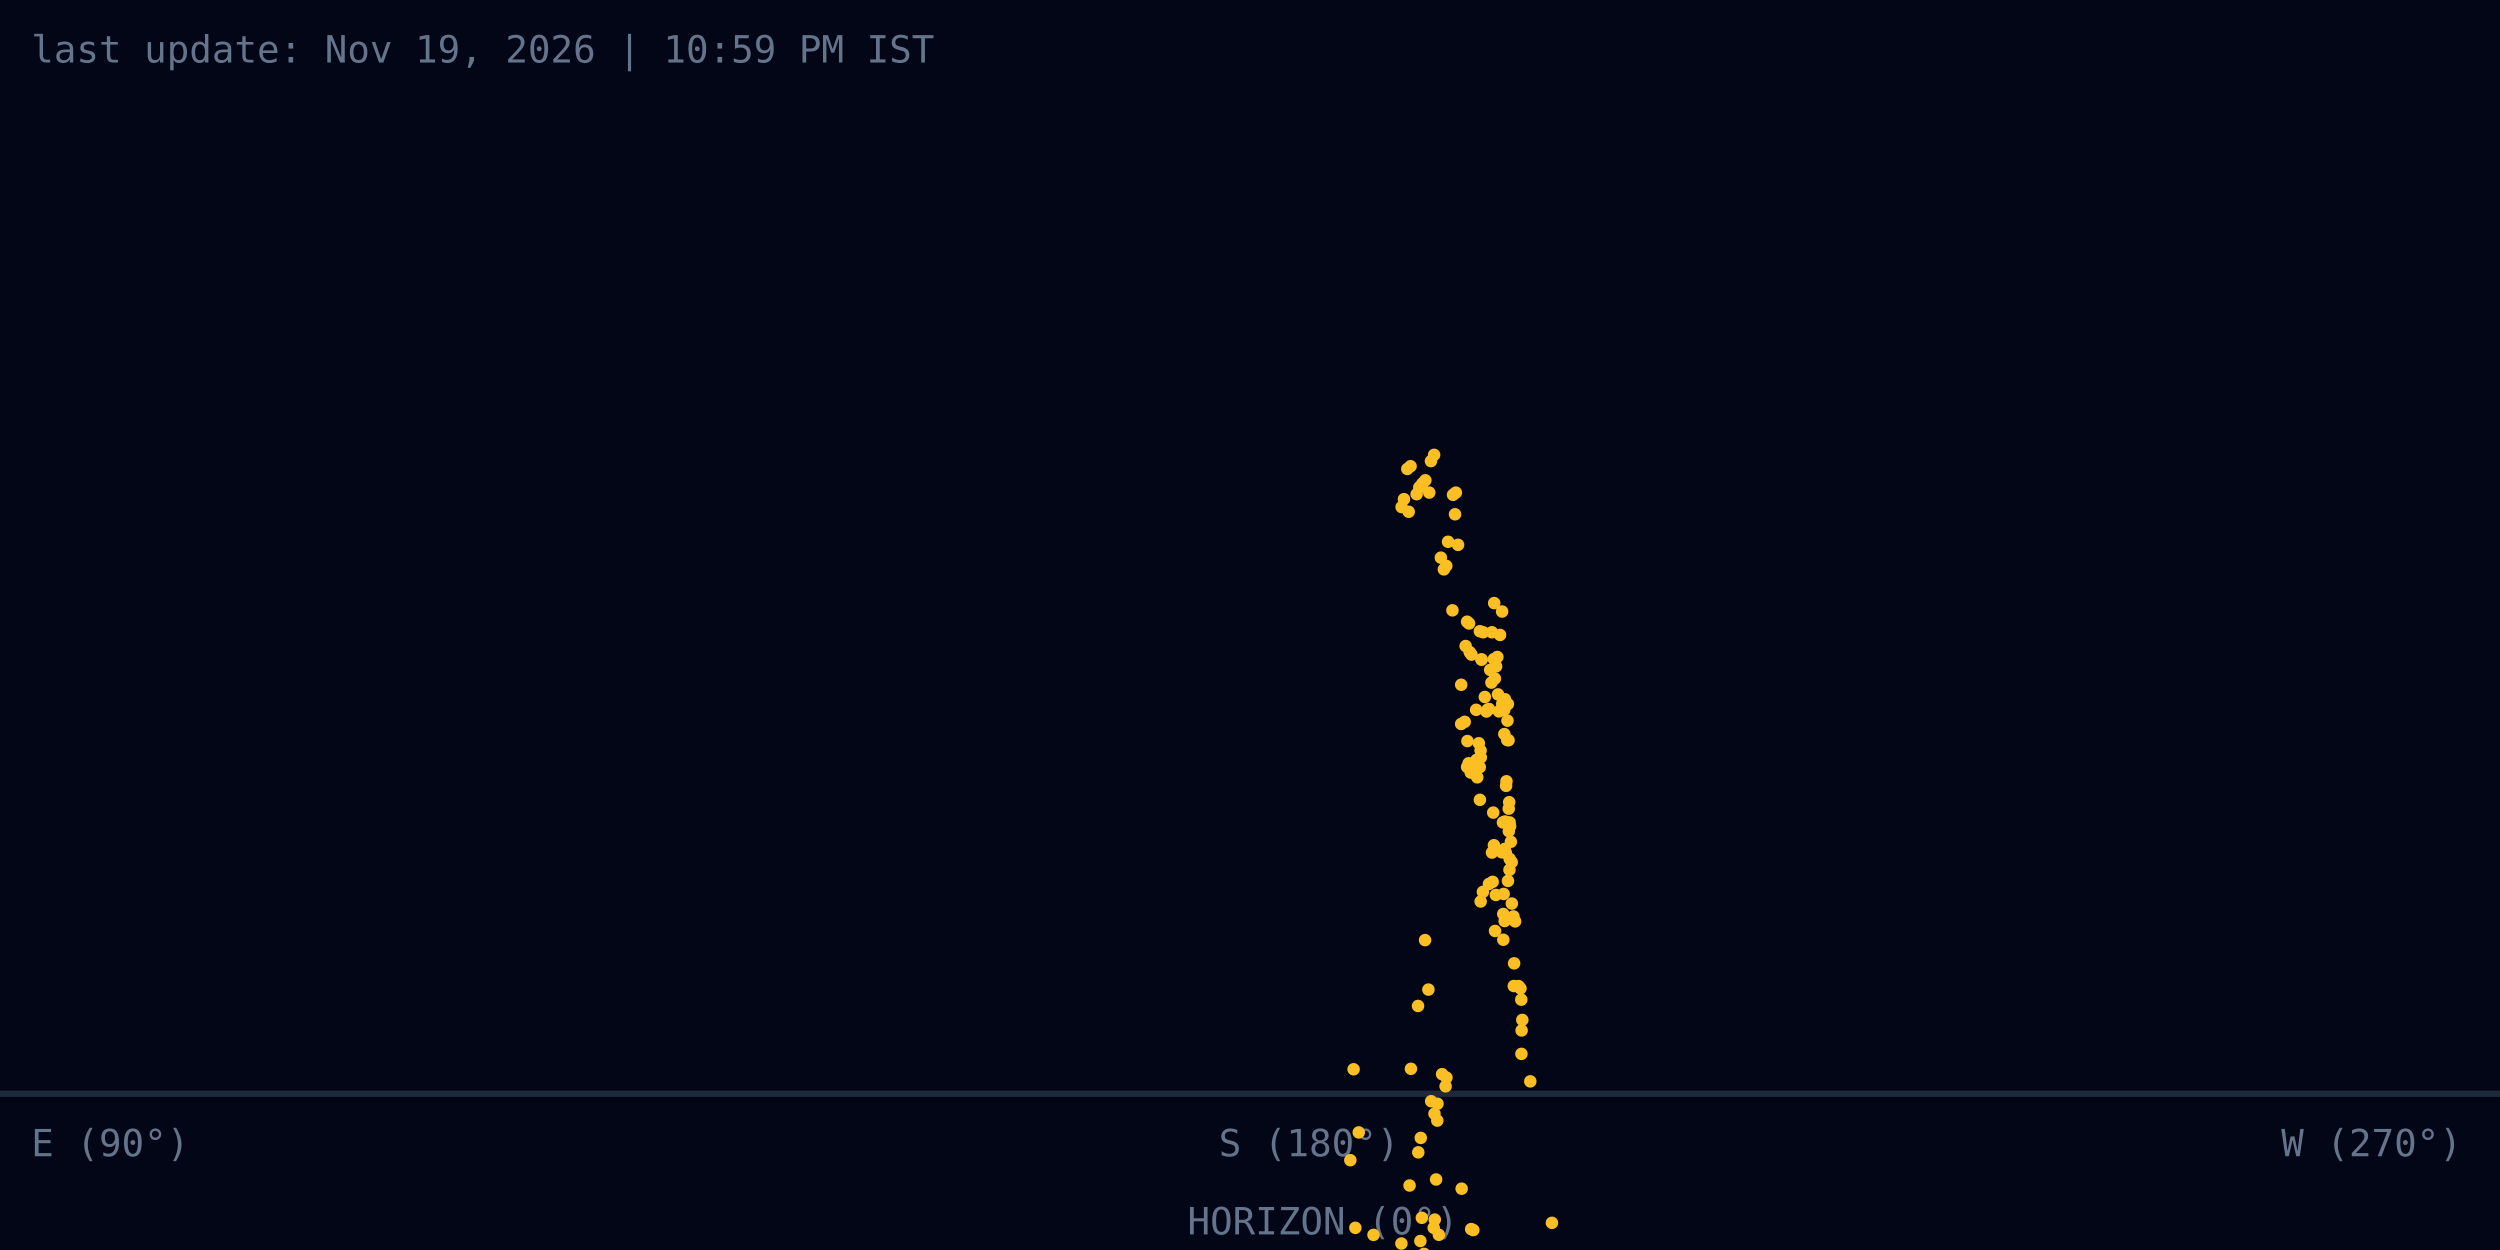
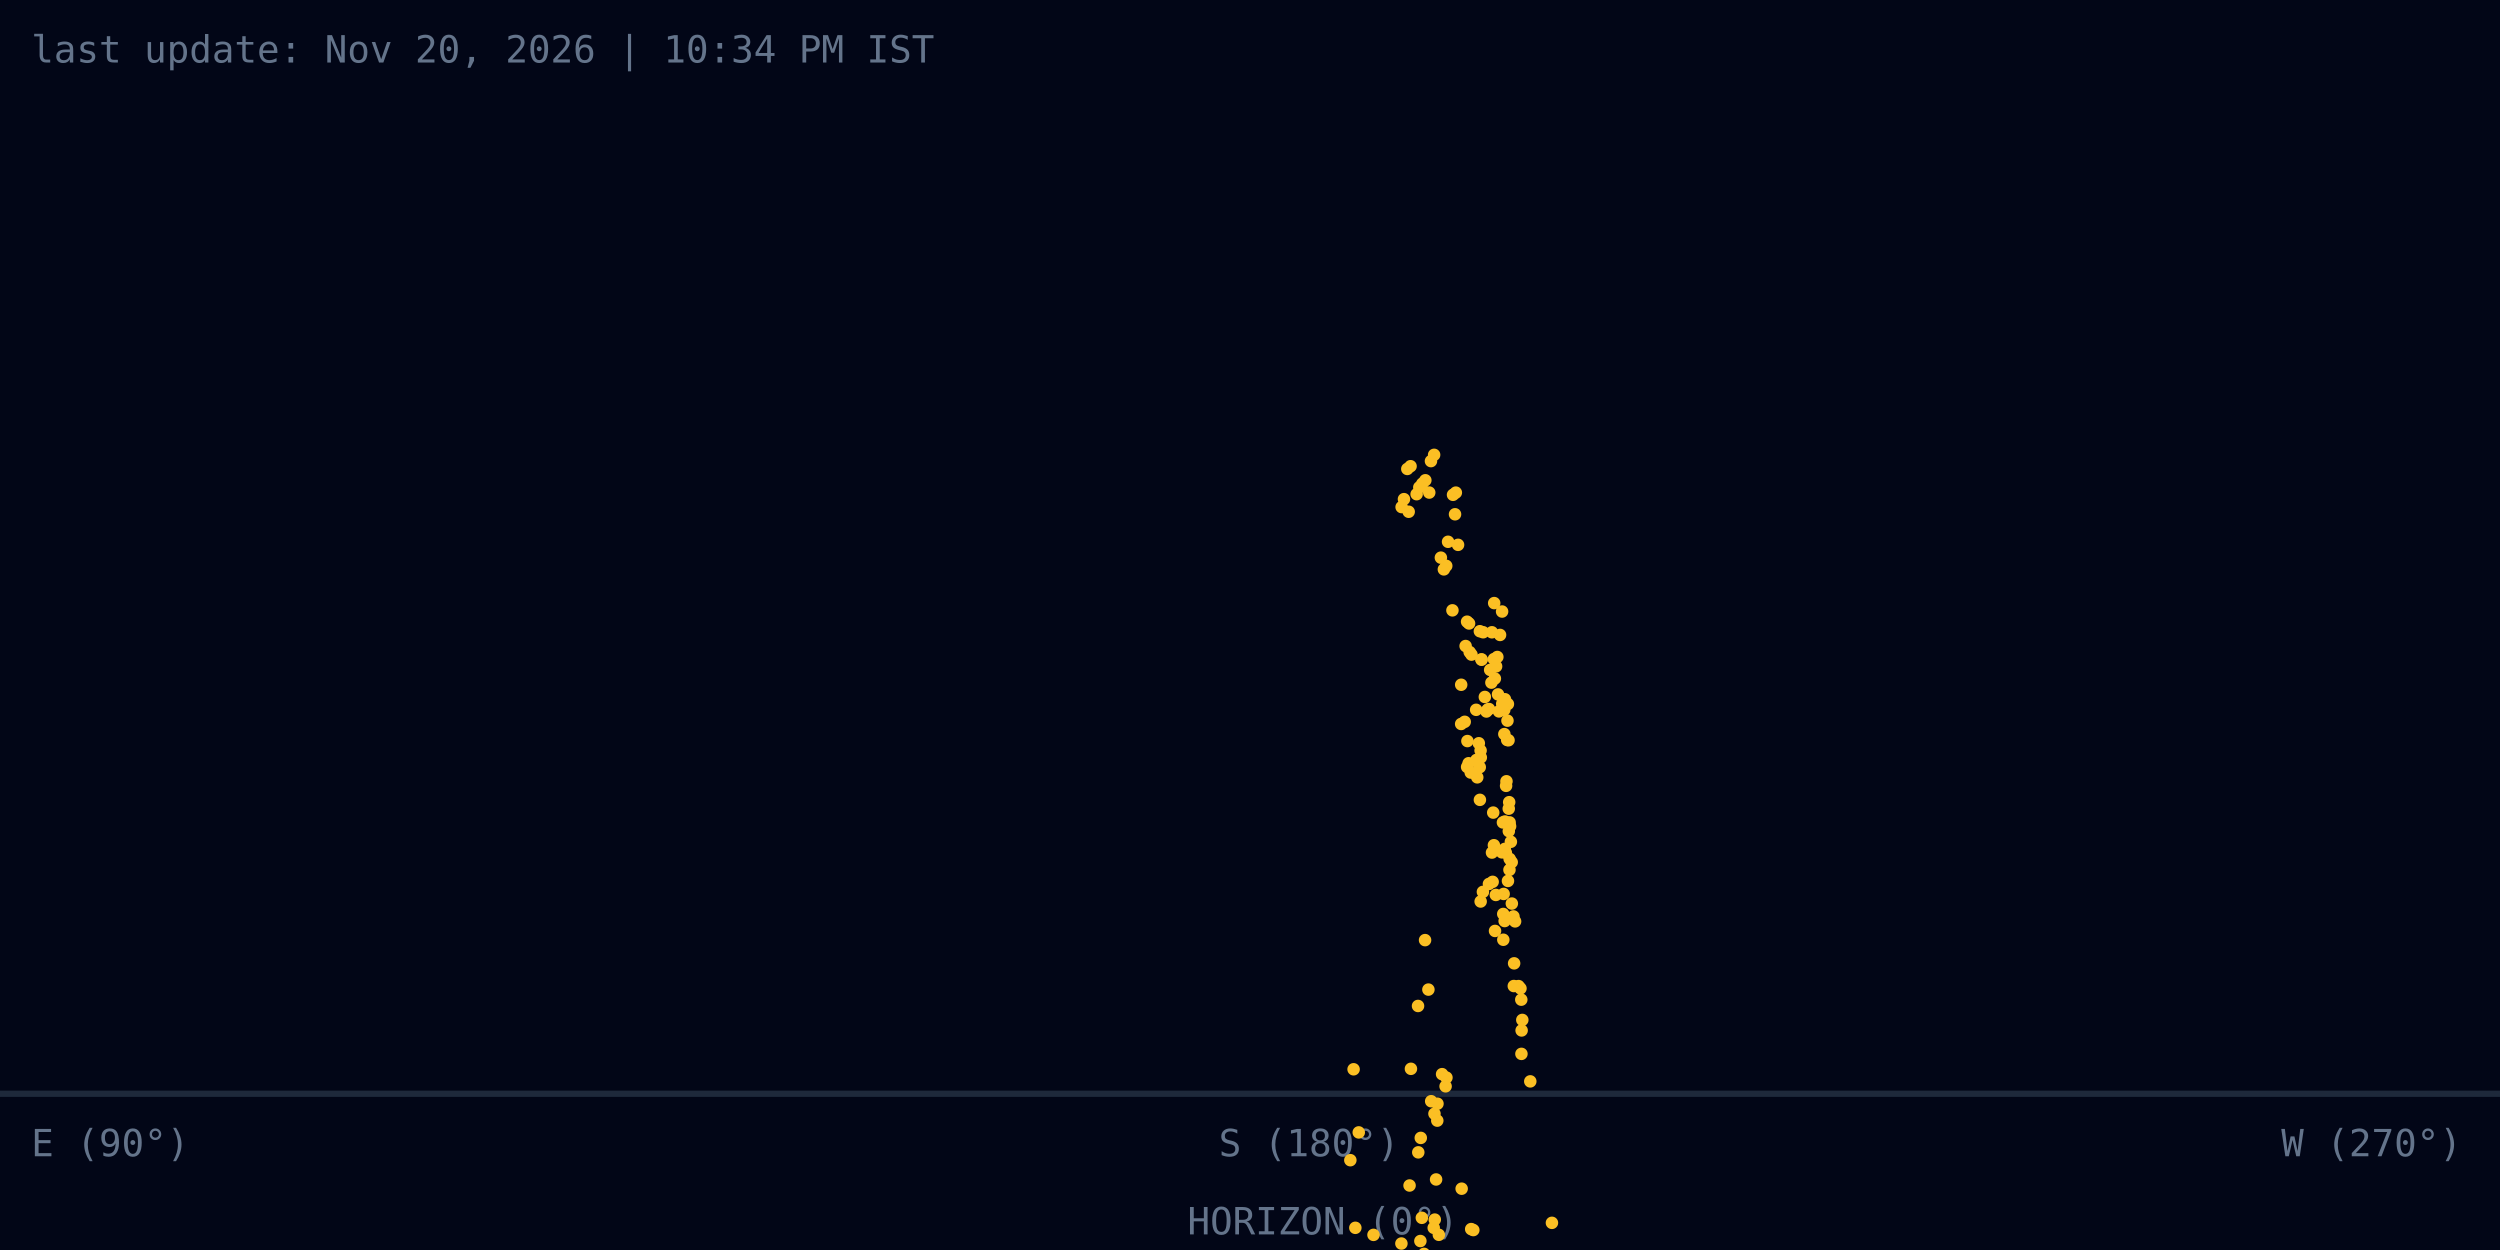
<svg xmlns="http://www.w3.org/2000/svg" width="800" height="400" viewBox="0 0 800 400">
  <rect width="800" height="400" fill="#020617" />
-   <text id="last-update" x="10" y="20" fill="#64748b" font-family="monospace">last update: Nov 19, 2026 | 10:59 PM IST</text>
+   <text id="last-update" x="10" y="20" fill="#64748b" font-family="monospace">last update: Nov 20, 2026 | 10:34 PM IST</text>
  <line x1="0" y1="350" x2="800" y2="350" stroke="#1e293b" stroke-width="2" />
  <text x="380" y="395" fill="#64748b" font-size="12" font-family="monospace">HORIZON (0°)</text>
  <text x="730" y="370" fill="#64748b" font-size="12" font-family="monospace">W (270°)</text>
  <text x="390" y="370" fill="#64748b" font-size="12" font-family="monospace">S (180°)</text>
  <text x="10" y="370" fill="#64748b" font-size="12" font-family="monospace">E (90°)</text>
  <g id="analemma-points">
    <circle cx=" 465.61" cy=" 164.57" r="2" fill="#fbbf24">
 </circle>
    <circle cx=" 467.57" cy=" 231.67" r="2" fill="#fbbf24">
 </circle>
    <circle cx=" 467.58" cy=" 219.12" r="2" fill="#fbbf24">
 </circle>
    <circle cx=" 468.71" cy=" 230.98" r="2" fill="#fbbf24">
 </circle>
    <circle cx=" 469.57" cy=" 237.14" r="2" fill="#fbbf24">
 </circle>
    <circle cx=" 469.00" cy=" 206.73" r="2" fill="#fbbf24">
 </circle>
    <circle cx=" 469.47" cy=" 198.94" r="2" fill="#fbbf24">
 </circle>
    <circle cx=" 470.10" cy=" 199.51" r="2" fill="#fbbf24">
 </circle>
    <circle cx=" 474.53" cy=" 285.41" r="2" fill="#fbbf24">
 </circle>
    <circle cx=" 472.47" cy=" 243.18" r="2" fill="#fbbf24">
 </circle>
    <circle cx=" 473.57" cy=" 255.95" r="2" fill="#fbbf24">
 </circle>
    <circle cx=" 473.22" cy=" 237.84" r="2" fill="#fbbf24">
 </circle>
    <circle cx=" 473.79" cy=" 240.17" r="2" fill="#fbbf24">
 </circle>
    <circle cx=" 473.56" cy=" 201.99" r="2" fill="#fbbf24">
 </circle>
    <circle cx=" 474.09" cy=" 210.99" r="2" fill="#fbbf24">
 </circle>
    <circle cx=" 478.41" cy=" 297.90" r="2" fill="#fbbf24">
 </circle>
    <circle cx=" 477.65" cy=" 282.19" r="2" fill="#fbbf24">
 </circle>
    <circle cx=" 477.44" cy=" 272.82" r="2" fill="#fbbf24">
 </circle>
    <circle cx=" 478.67" cy=" 286.38" r="2" fill="#fbbf24">
 </circle>
    <circle cx=" 478.05" cy=" 270.47" r="2" fill="#fbbf24">
 </circle>
    <circle cx=" 476.85" cy=" 214.37" r="2" fill="#fbbf24">
 </circle>
    <circle cx=" 477.25" cy=" 218.44" r="2" fill="#fbbf24">
 </circle>
    <circle cx=" 481.06" cy=" 300.72" r="2" fill="#fbbf24">
 </circle>
    <circle cx=" 481.04" cy=" 292.47" r="2" fill="#fbbf24">
 </circle>
    <circle cx=" 481.49" cy=" 294.73" r="2" fill="#fbbf24">
 </circle>
    <circle cx=" 481.17" cy=" 286.06" r="2" fill="#fbbf24">
 </circle>
    <circle cx=" 479.37" cy=" 222.21" r="2" fill="#fbbf24">
 </circle>
    <circle cx=" 479.67" cy=" 227.65" r="2" fill="#fbbf24">
 </circle>
    <circle cx=" 498.29" cy=" 411.31" r="2" fill="#fbbf24">
 </circle>
    <circle cx=" 498.34" cy=" 411.53" r="2" fill="#fbbf24">
 </circle>
    <circle cx=" 484.42" cy=" 315.53" r="2" fill="#fbbf24">
 </circle>
    <circle cx=" 486.86" cy=" 337.24" r="2" fill="#fbbf24">
 </circle>
    <circle cx=" 481.87" cy=" 272.88" r="2" fill="#fbbf24">
 </circle>
    <circle cx=" 482.55" cy=" 281.90" r="2" fill="#fbbf24">
 </circle>
    <circle cx=" 481.19" cy=" 226.61" r="2" fill="#fbbf24">
 </circle>
    <circle cx=" 481.39" cy=" 234.91" r="2" fill="#fbbf24">
 </circle>
    <circle cx=" 486.92" cy=" 329.74" r="2" fill="#fbbf24">
 </circle>
    <circle cx=" 483.03" cy=" 278.36" r="2" fill="#fbbf24">
 </circle>
    <circle cx=" 483.79" cy=" 289.14" r="2" fill="#fbbf24">
 </circle>
    <circle cx=" 485.93" cy=" 315.55" r="2" fill="#fbbf24">
 </circle>
    <circle cx=" 484.30" cy=" 293.26" r="2" fill="#fbbf24">
 </circle>
    <circle cx=" 482.30" cy=" 236.80" r="2" fill="#fbbf24">
 </circle>
    <circle cx=" 482.80" cy=" 258.78" r="2" fill="#fbbf24">
 </circle>
    <circle cx=" 501.22" cy=" 413.90" r="2" fill="#fbbf24">
 </circle>
    <circle cx=" 489.69" cy=" 346.04" r="2" fill="#fbbf24">
 </circle>
    <circle cx=" 486.81" cy=" 319.89" r="2" fill="#fbbf24">
 </circle>
    <circle cx=" 484.83" cy=" 294.84" r="2" fill="#fbbf24">
 </circle>
    <circle cx=" 486.55" cy=" 316.29" r="2" fill="#fbbf24">
 </circle>
    <circle cx=" 482.73" cy=" 236.88" r="2" fill="#fbbf24">
 </circle>
    <circle cx=" 483.48" cy=" 269.37" r="2" fill="#fbbf24">
 </circle>
    <circle cx=" 496.62" cy=" 391.31" r="2" fill="#fbbf24">
 </circle>
    <circle cx=" 483.75" cy=" 275.90" r="2" fill="#fbbf24">
 </circle>
    <circle cx=" 483.23" cy=" 264.40" r="2" fill="#fbbf24">
 </circle>
    <circle cx=" 482.94" cy=" 256.70" r="2" fill="#fbbf24">
 </circle>
    <circle cx=" 483.08" cy=" 263.17" r="2" fill="#fbbf24">
 </circle>
    <circle cx=" 482.53" cy=" 225.29" r="2" fill="#fbbf24">
 </circle>
    <circle cx=" 482.39" cy=" 230.61" r="2" fill="#fbbf24">
 </circle>
    <circle cx=" 487.14" cy=" 326.38" r="2" fill="#fbbf24">
 </circle>
    <circle cx=" 482.82" cy=" 265.96" r="2" fill="#fbbf24">
 </circle>
    <circle cx=" 483.09" cy=" 274.84" r="2" fill="#fbbf24">
 </circle>
    <circle cx=" 482.07" cy=" 250.01" r="2" fill="#fbbf24">
 </circle>
    <circle cx=" 481.95" cy=" 251.47" r="2" fill="#fbbf24">
 </circle>
    <circle cx=" 481.58" cy=" 223.76" r="2" fill="#fbbf24">
 </circle>
    <circle cx=" 481.36" cy=" 227.15" r="2" fill="#fbbf24">
 </circle>
    <circle cx=" 484.52" cy=" 308.27" r="2" fill="#fbbf24">
 </circle>
    <circle cx=" 481.59" cy=" 262.88" r="2" fill="#fbbf24">
 </circle>
    <circle cx=" 480.71" cy=" 225.23" r="2" fill="#fbbf24">
 </circle>
    <circle cx=" 481.54" cy=" 271.65" r="2" fill="#fbbf24">
 </circle>
    <circle cx=" 480.94" cy=" 263.18" r="2" fill="#fbbf24">
 </circle>
    <circle cx=" 480.67" cy=" 195.69" r="2" fill="#fbbf24">
 </circle>
    <circle cx=" 480.02" cy=" 203.18" r="2" fill="#fbbf24">
 </circle>
    <circle cx=" 480.62" cy=" 272.75" r="2" fill="#fbbf24">
 </circle>
    <circle cx=" 479.15" cy=" 210.24" r="2" fill="#fbbf24">
 </circle>
    <circle cx=" 478.75" cy=" 213.23" r="2" fill="#fbbf24">
 </circle>
    <circle cx=" 478.36" cy=" 217.14" r="2" fill="#fbbf24">
 </circle>
    <circle cx=" 478.05" cy=" 210.91" r="2" fill="#fbbf24">
 </circle>
    <circle cx=" 478.14" cy=" 192.99" r="2" fill="#fbbf24">
 </circle>
    <circle cx=" 477.41" cy=" 202.33" r="2" fill="#fbbf24">
 </circle>
    <circle cx=" 477.83" cy=" 260.03" r="2" fill="#fbbf24">
 </circle>
    <circle cx=" 476.48" cy=" 226.89" r="2" fill="#fbbf24">
 </circle>
    <circle cx=" 476.07" cy=" 227.06" r="2" fill="#fbbf24">
 </circle>
    <circle cx=" 475.66" cy=" 227.68" r="2" fill="#fbbf24">
 </circle>
    <circle cx=" 475.15" cy=" 223.03" r="2" fill="#fbbf24">
 </circle>
    <circle cx=" 474.61" cy=" 202.32" r="2" fill="#fbbf24">
 </circle>
    <circle cx=" 474.09" cy=" 211.11" r="2" fill="#fbbf24">
 </circle>
    <circle cx=" 476.46" cy=" 282.87" r="2" fill="#fbbf24">
 </circle>
    <circle cx=" 473.86" cy=" 242.39" r="2" fill="#fbbf24">
 </circle>
    <circle cx=" 473.52" cy=" 245.50" r="2" fill="#fbbf24">
 </circle>
    <circle cx=" 472.37" cy=" 227.14" r="2" fill="#fbbf24">
 </circle>
    <circle cx=" 472.72" cy=" 248.75" r="2" fill="#fbbf24">
 </circle>
    <circle cx=" 470.88" cy=" 209.48" r="2" fill="#fbbf24">
 </circle>
    <circle cx=" 470.29" cy=" 208.66" r="2" fill="#fbbf24">
 </circle>
    <circle cx=" 473.81" cy=" 288.48" r="2" fill="#fbbf24">
 </circle>
    <circle cx=" 470.64" cy=" 247.22" r="2" fill="#fbbf24">
 </circle>
    <circle cx=" 469.96" cy=" 244.24" r="2" fill="#fbbf24">
 </circle>
    <circle cx=" 469.48" cy=" 245.43" r="2" fill="#fbbf24">
 </circle>
    <circle cx=" 466.58" cy=" 174.35" r="2" fill="#fbbf24">
 </circle>
    <circle cx=" 465.87" cy=" 157.64" r="2" fill="#fbbf24">
 </circle>
    <circle cx=" 464.97" cy=" 158.34" r="2" fill="#fbbf24">
 </circle>
    <circle cx=" 464.78" cy=" 195.31" r="2" fill="#fbbf24">
 </circle>
    <circle cx=" 463.38" cy=" 173.37" r="2" fill="#fbbf24">
 </circle>
    <circle cx=" 462.80" cy=" 181.08" r="2" fill="#fbbf24">
 </circle>
    <circle cx=" 462.04" cy=" 182.20" r="2" fill="#fbbf24">
 </circle>
    <circle cx=" 461.08" cy=" 178.45" r="2" fill="#fbbf24">
 </circle>
    <circle cx=" 458.92" cy=" 145.55" r="2" fill="#fbbf24">
 </circle>
    <circle cx=" 457.91" cy=" 147.55" r="2" fill="#fbbf24">
 </circle>
    <circle cx=" 457.36" cy=" 157.62" r="2" fill="#fbbf24">
 </circle>
    <circle cx=" 456.11" cy=" 153.69" r="2" fill="#fbbf24">
 </circle>
    <circle cx=" 455.13" cy=" 154.77" r="2" fill="#fbbf24">
 </circle>
    <circle cx=" 454.18" cy=" 155.94" r="2" fill="#fbbf24">
 </circle>
    <circle cx=" 453.32" cy=" 158.14" r="2" fill="#fbbf24">
 </circle>
    <circle cx=" 451.38" cy=" 149.19" r="2" fill="#fbbf24">
 </circle>
    <circle cx=" 450.34" cy=" 150.06" r="2" fill="#fbbf24">
 </circle>
    <circle cx=" 450.78" cy=" 163.76" r="2" fill="#fbbf24">
 </circle>
    <circle cx=" 449.27" cy=" 159.73" r="2" fill="#fbbf24">
 </circle>
    <circle cx=" 448.52" cy=" 162.26" r="2" fill="#fbbf24">
 </circle>
    <circle cx=" 20.26" cy=" 571.97" r="2" fill="#fbbf24">
 </circle>
    <circle cx=" 74.33" cy=" 546.37" r="2" fill="#fbbf24">
 </circle>
    <circle cx=" 471.46" cy=" 393.62" r="2" fill="#fbbf24">
 </circle>
    <circle cx=" 470.78" cy=" 393.31" r="2" fill="#fbbf24">
 </circle>
    <circle cx=" 495.37" cy=" 503.27" r="2" fill="#fbbf24">
 </circle>
    <circle cx=" 467.73" cy=" 380.38" r="2" fill="#fbbf24">
 </circle>
    <circle cx=" 462.86" cy=" 344.83" r="2" fill="#fbbf24">
 </circle>
    <circle cx=" 462.59" cy=" 347.62" r="2" fill="#fbbf24">
 </circle>
    <circle cx=" 461.47" cy=" 343.73" r="2" fill="#fbbf24">
 </circle>
    <circle cx=" 456.02" cy=" 300.84" r="2" fill="#fbbf24">
 </circle>
    <circle cx=" 457.09" cy=" 316.67" r="2" fill="#fbbf24">
 </circle>
    <circle cx=" 469.47" cy=" 420.03" r="2" fill="#fbbf24">
 </circle>
    <circle cx=" 459.99" cy=" 353.19" r="2" fill="#fbbf24">
 </circle>
    <circle cx=" 459.93" cy=" 358.60" r="2" fill="#fbbf24">
 </circle>
    <circle cx=" 459.03" cy=" 356.39" r="2" fill="#fbbf24">
 </circle>
    <circle cx=" 457.98" cy=" 352.39" r="2" fill="#fbbf24">
 </circle>
    <circle cx=" 453.77" cy=" 321.91" r="2" fill="#fbbf24">
 </circle>
    <circle cx=" 459.55" cy=" 377.43" r="2" fill="#fbbf24">
 </circle>
    <circle cx=" 471.53" cy=" 461.85" r="2" fill="#fbbf24">
 </circle>
    <circle cx=" 460.43" cy=" 395.14" r="2" fill="#fbbf24">
 </circle>
    <circle cx=" 459.13" cy=" 390.27" r="2" fill="#fbbf24">
 </circle>
    <circle cx=" 458.79" cy=" 392.90" r="2" fill="#fbbf24">
 </circle>
    <circle cx=" 454.65" cy=" 364.13" r="2" fill="#fbbf24">
 </circle>
    <circle cx=" 451.50" cy=" 342.02" r="2" fill="#fbbf24">
 </circle>
    <circle cx=" 453.85" cy=" 368.75" r="2" fill="#fbbf24">
 </circle>
    <circle cx=" 467.51" cy=" 471.07" r="2" fill="#fbbf24">
 </circle>
    <circle cx=" 454.99" cy=" 389.70" r="2" fill="#fbbf24">
 </circle>
    <circle cx=" 455.71" cy=" 401.24" r="2" fill="#fbbf24">
 </circle>
    <circle cx=" 454.52" cy=" 397.13" r="2" fill="#fbbf24">
 </circle>
    <circle cx=" 455.98" cy=" 414.56" r="2" fill="#fbbf24">
 </circle>
    <circle cx=" 451.06" cy=" 379.36" r="2" fill="#fbbf24">
 </circle>
    <circle cx=" 455.70" cy=" 423.59" r="2" fill="#fbbf24">
 </circle>
    <circle cx=" 482.79" cy=" 553.38" r="2" fill="#fbbf24">
 </circle>
    <circle cx=" 459.54" cy=" 468.02" r="2" fill="#fbbf24">
 </circle>
    <circle cx=" 462.80" cy=" 493.17" r="2" fill="#fbbf24">
 </circle>
    <circle cx=" 456.72" cy=" 459.61" r="2" fill="#fbbf24">
 </circle>
    <circle cx=" 448.45" cy=" 397.93" r="2" fill="#fbbf24">
 </circle>
    <circle cx=" 451.44" cy=" 429.90" r="2" fill="#fbbf24">
 </circle>
    <circle cx=" 483.33" cy=" 577.31" r="2" fill="#fbbf24">
 </circle>
    <circle cx=" 457.19" cy=" 485.98" r="2" fill="#fbbf24">
 </circle>
    <circle cx=" 458.77" cy=" 501.95" r="2" fill="#fbbf24">
 </circle>
    <circle cx=" 458.66" cy=" 507.06" r="2" fill="#fbbf24">
 </circle>
    <circle cx=" 455.29" cy=" 490.82" r="2" fill="#fbbf24">
 </circle>
    <circle cx=" 449.40" cy=" 450.08" r="2" fill="#fbbf24">
 </circle>
    <circle cx=" 451.11" cy=" 471.34" r="2" fill="#fbbf24">
 </circle>
    <circle cx=" 507.92" cy=" 618.72" r="2" fill="#fbbf24">
 </circle>
    <circle cx=" 457.53" cy=" 530.58" r="2" fill="#fbbf24">
 </circle>
    <circle cx=" 443.32" cy=" 419.49" r="2" fill="#fbbf24">
 </circle>
    <circle cx=" 441.09" cy=" 404.11" r="2" fill="#fbbf24">
 </circle>
    <circle cx=" 439.52" cy=" 395.16" r="2" fill="#fbbf24">
 </circle>
    <circle cx=" 433.15" cy=" 342.17" r="2" fill="#fbbf24">
 </circle>
    <circle cx=" 434.80" cy=" 362.37" r="2" fill="#fbbf24">
 </circle>
    <circle cx=" 449.04" cy=" 512.18" r="2" fill="#fbbf24">
 </circle>
    <circle cx=" 438.74" cy=" 413.08" r="2" fill="#fbbf24">
 </circle>
    <circle cx=" 439.37" cy=" 426.64" r="2" fill="#fbbf24">
 </circle>
    <circle cx=" 438.60" cy=" 425.35" r="2" fill="#fbbf24">
 </circle>
    <circle cx=" 436.66" cy=" 411.17" r="2" fill="#fbbf24">
 </circle>
    <circle cx=" 432.11" cy=" 371.26" r="2" fill="#fbbf24">
 </circle>
    <circle cx=" 433.71" cy=" 392.90" r="2" fill="#fbbf24">
 </circle>
    <circle cx=" 441.39" cy=" 492.84" r="2" fill="#fbbf24">
 </circle>
    <circle cx=" 438.62" cy=" 465.26" r="2" fill="#fbbf24">
 </circle>
    <circle cx=" 439.66" cy=" 489.97" r="2" fill="#fbbf24">
 </circle>
    <circle cx=" 439.18" cy=" 494.15" r="2" fill="#fbbf24">
 </circle>
    <circle cx=" 437.86" cy=" 484.86" r="2" fill="#fbbf24">
 </circle>
    <circle cx=" 435.61" cy=" 460.36" r="2" fill="#fbbf24">
 </circle>
    <circle cx=" 436.98" cy=" 494.93" r="2" fill="#fbbf24">
 </circle>
    <circle cx=" 244.95" cy=" 642.55" r="2" fill="#fbbf24">
 </circle>
    <circle cx=" 436.88" cy=" 545.23" r="2" fill="#fbbf24">
 </circle>
    <circle cx=" 435.87" cy=" 548.03" r="2" fill="#fbbf24">
 </circle>
    <circle cx=" 434.67" cy=" 555.81" r="2" fill="#fbbf24">
 </circle>
    <circle cx=" 434.11" cy=" 529.21" r="2" fill="#fbbf24">
 </circle>
    <circle cx=" 432.10" cy=" 477.20" r="2" fill="#fbbf24">
 </circle>
    <circle cx=" 432.21" cy=" 499.93" r="2" fill="#fbbf24">
 </circle>
    <circle cx=" 207.02" cy=" 626.00" r="2" fill="#fbbf24">
 </circle>
    <circle cx=" 430.00" cy=" 549.91" r="2" fill="#fbbf24">
 </circle>
    <circle cx=" 429.36" cy=" 545.74" r="2" fill="#fbbf24">
 </circle>
    <circle cx=" 425.59" cy=" 570.57" r="2" fill="#fbbf24">
 </circle>
    <circle cx=" 426.75" cy=" 555.14" r="2" fill="#fbbf24">
 </circle>
    <circle cx=" 428.25" cy=" 489.25" r="2" fill="#fbbf24">
 </circle>
    <circle cx=" 427.62" cy=" 513.50" r="2" fill="#fbbf24">
 </circle>
    <circle cx=" 263.38" cy=" 629.03" r="2" fill="#fbbf24">
 </circle>
    <circle cx=" 403.44" cy=" 604.42" r="2" fill="#fbbf24">
 </circle>
    <circle cx=" 412.04" cy=" 590.07" r="2" fill="#fbbf24">
 </circle>
    <circle cx=" 408.71" cy=" 593.50" r="2" fill="#fbbf24">
 </circle>
+     <circle cx=" 416.27" cy=" 574.05" r="2" fill="#fbbf24">
+  </circle>
  </g>
</svg>
